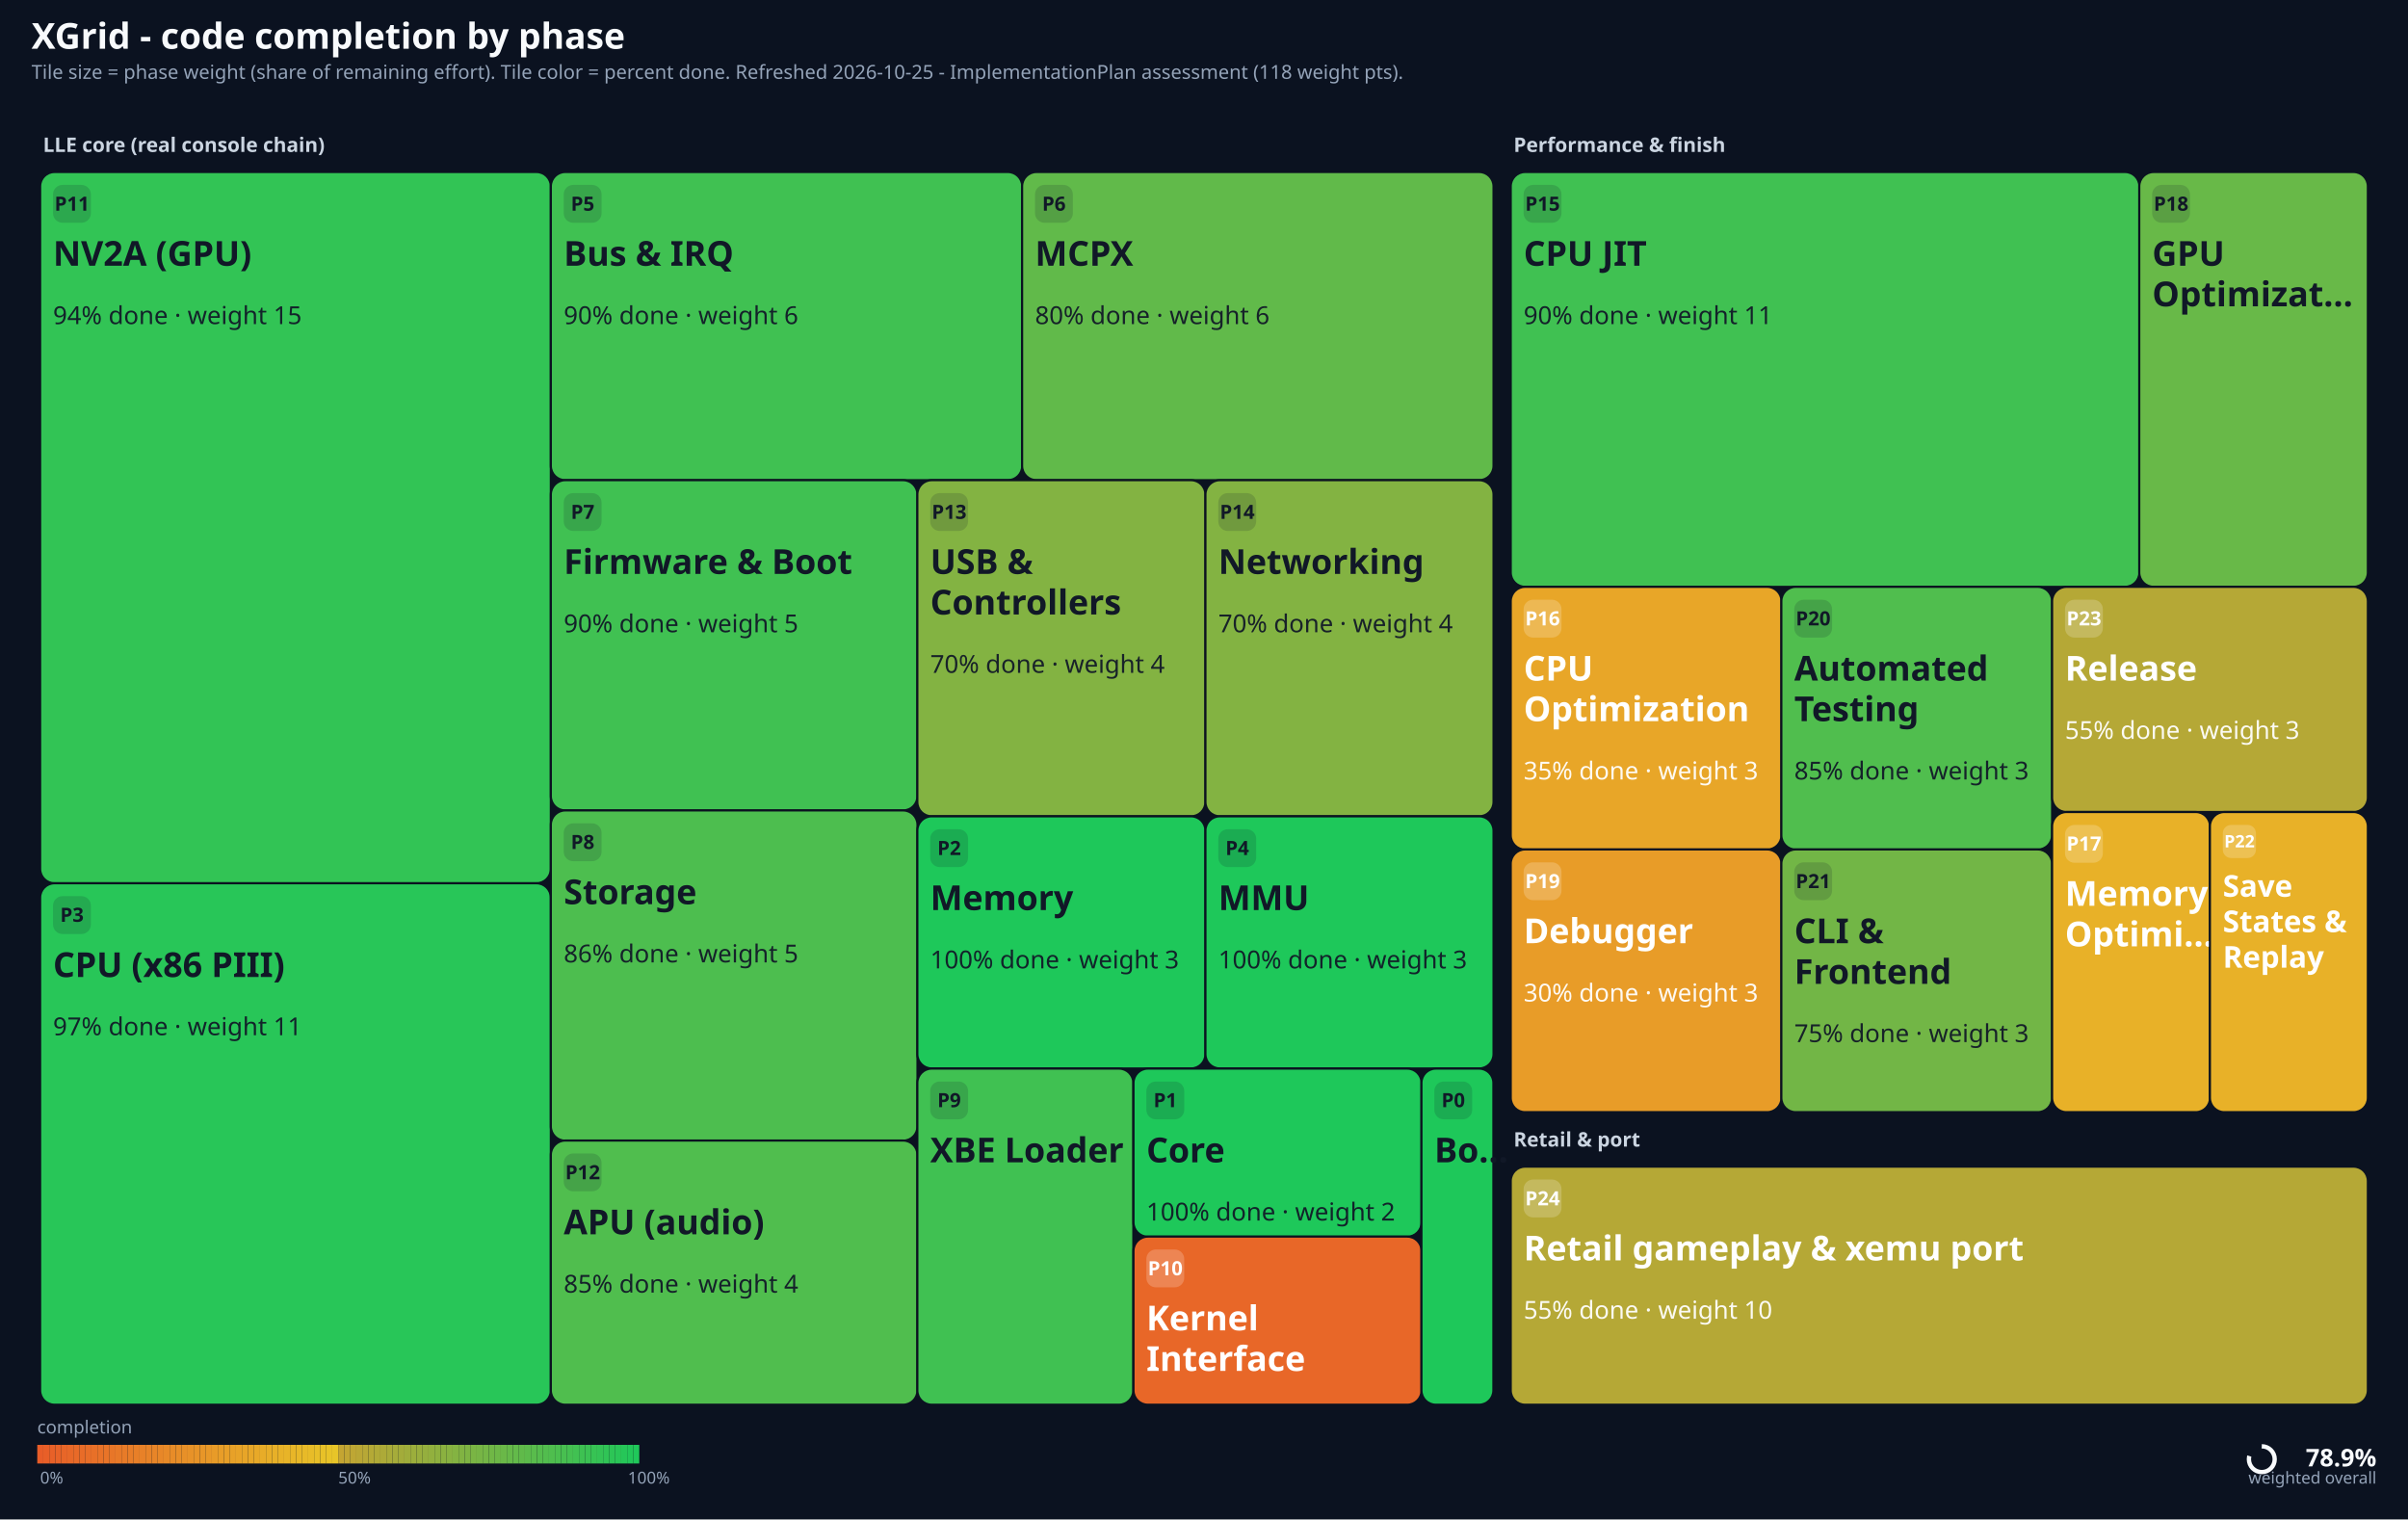
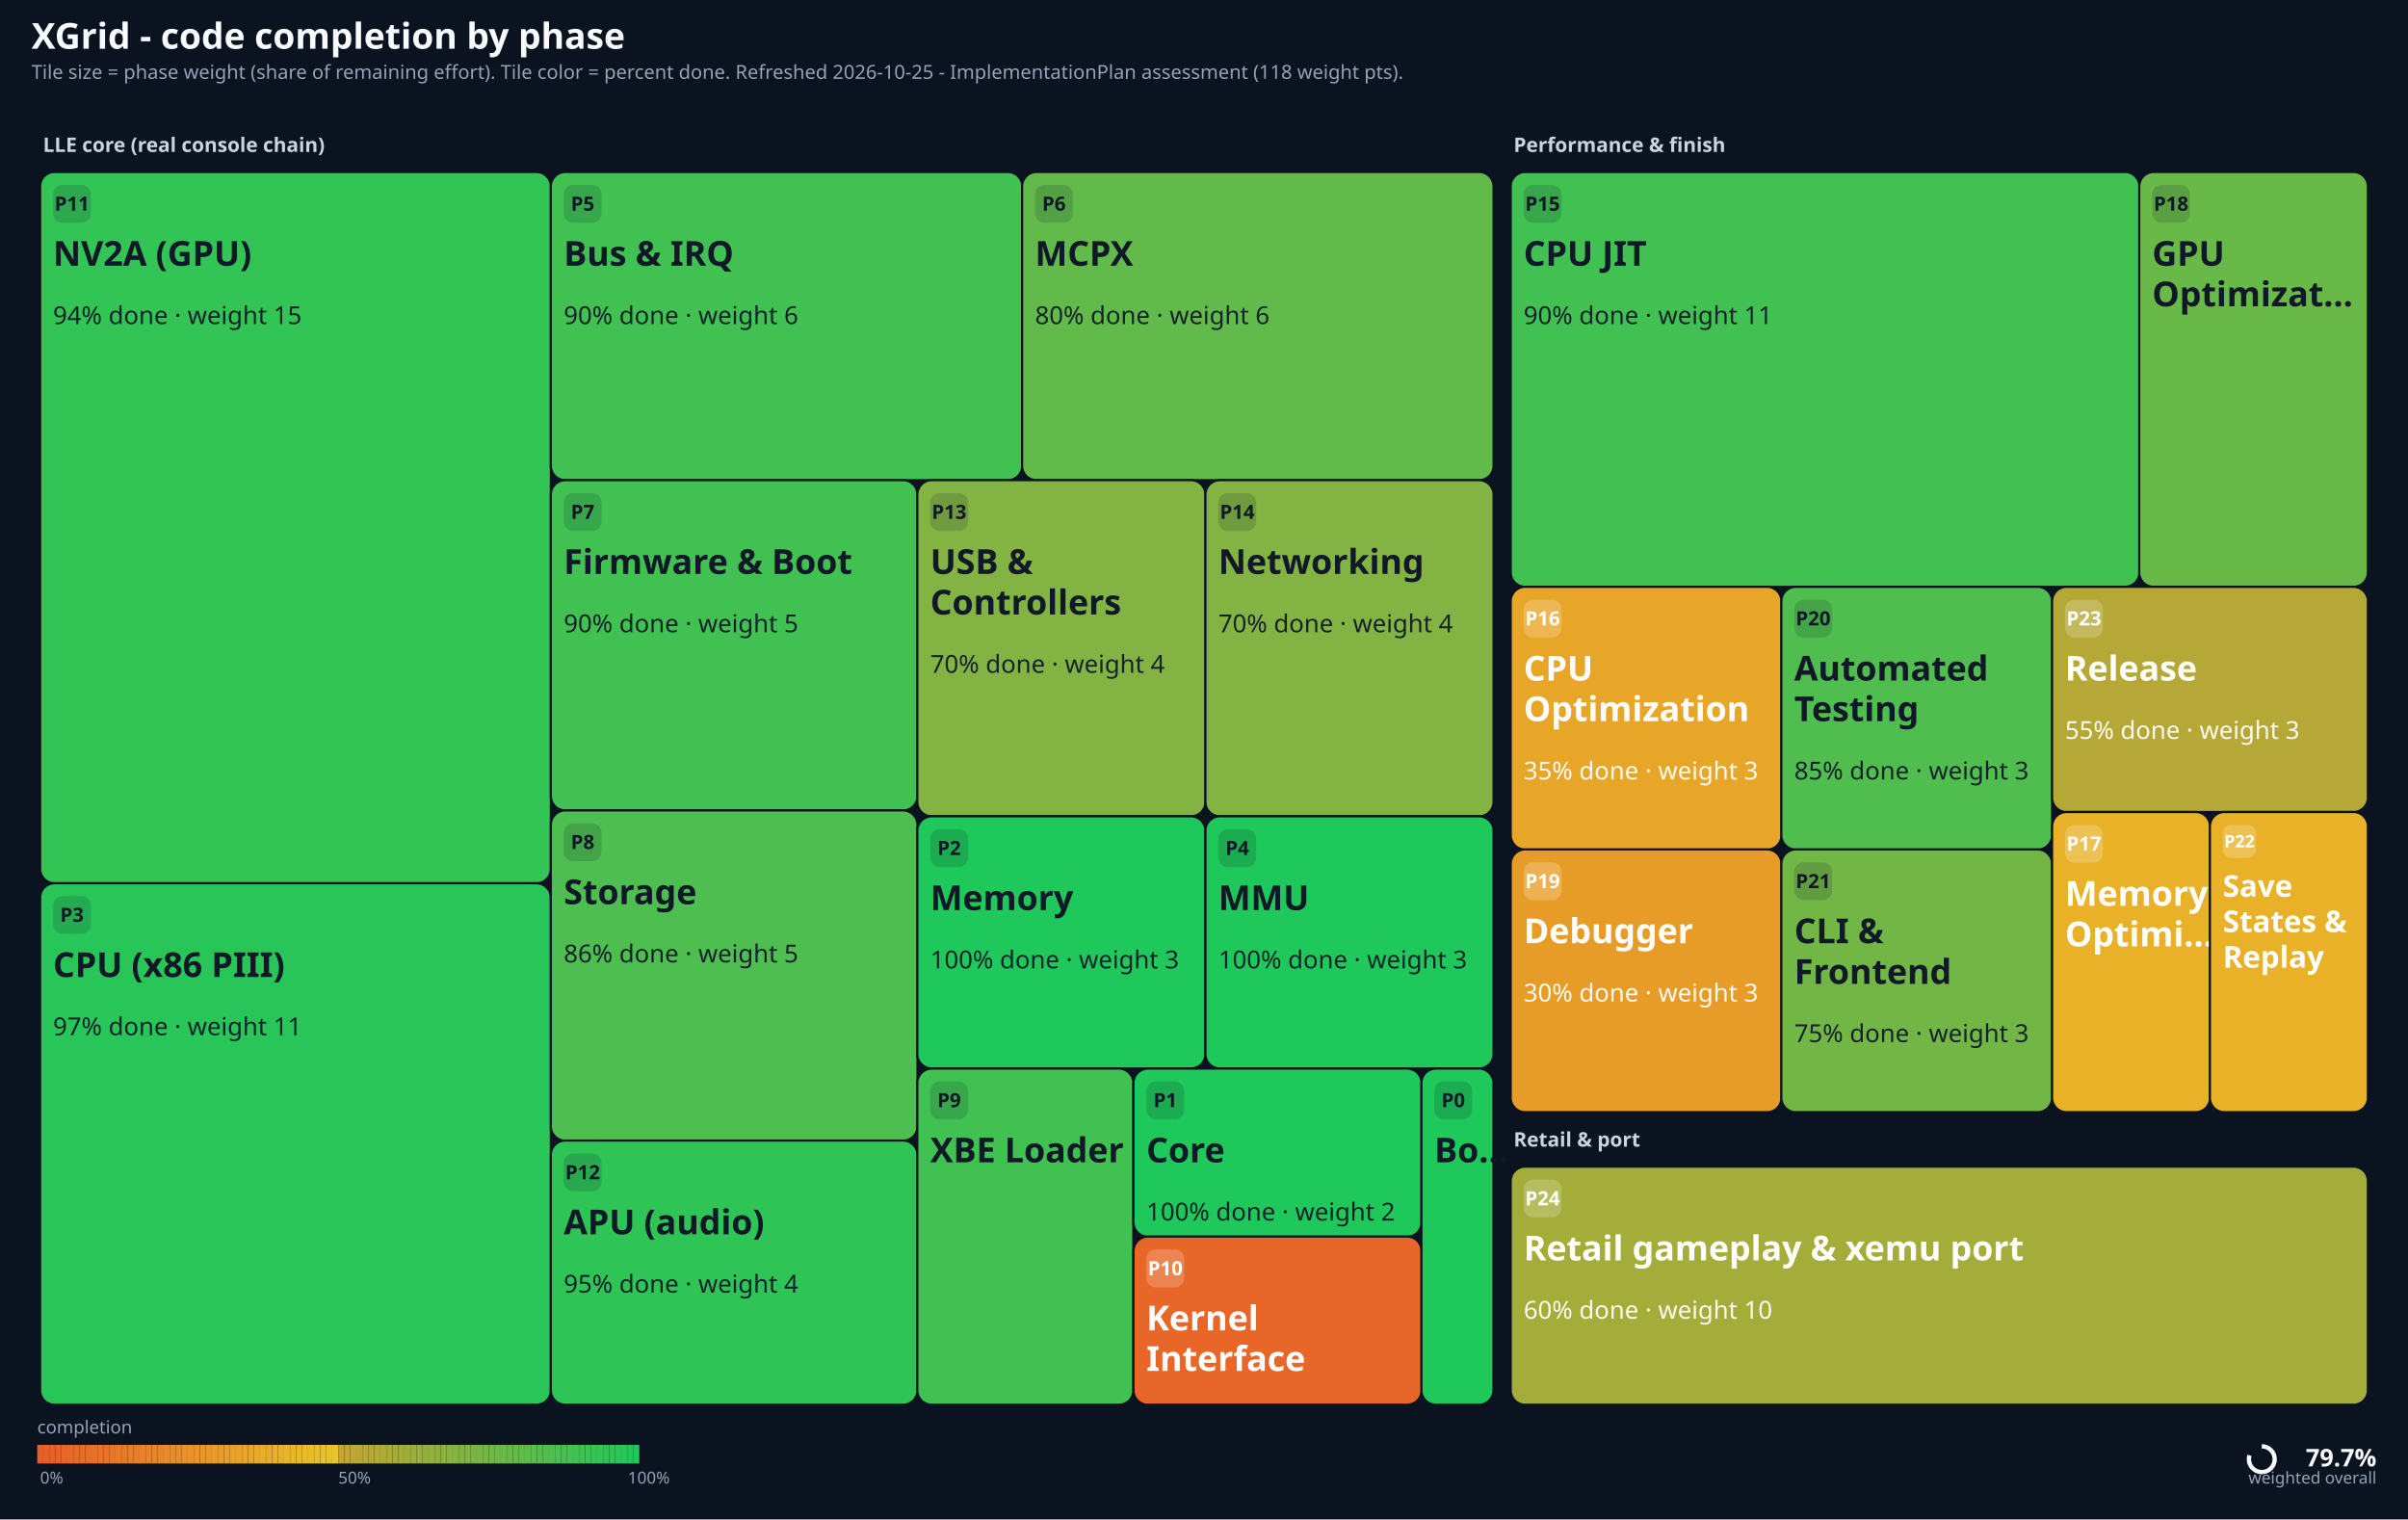
<svg xmlns="http://www.w3.org/2000/svg" width="1680" height="1060" viewBox="0 0 1680 1060" font-family="Segoe UI, Segoe UI Emoji, sans-serif">
  <rect width="1680" height="1060" fill="#0B1220" />
  <text x="22" y="34" font-size="25" font-weight="700" fill="#F8FAFC">XGrid - code completion by phase</text>
  <text x="22" y="55" font-size="13.5" fill="#94A3B8">Tile size = phase weight (share of remaining effort). Tile color = percent done. Refreshed 2026-10-25 - ImplementationPlan assessment (118 weight pts).</text>
  <text x="30" y="106" font-size="14" font-weight="700" fill="#CBD5E1">LLE core (real console chain)</text>
  <text x="1056" y="106" font-size="14" font-weight="700" fill="#CBD5E1">Performance &amp; finish</text>
  <text x="1056" y="799.9" font-size="14" font-weight="700" fill="#CBD5E1">Retail &amp; port</text>
  <g class="tile" data-p="11" data-name="NV2A (GPU)" data-done="94" data-weight="15">
    <rect x="28" y="120" width="356.3" height="496.2" rx="10" fill="#32C455" stroke="#0B1220" stroke-width="1.5" />
    <rect x="37" y="129" width="26.4" height="26.4" rx="6.6" fill="rgba(17,24,39,0.16)" />
    <text x="50.2" y="147" font-size="13.7" font-weight="700" fill="#111827" text-anchor="middle">P11</text>
    <text x="37" y="185.4" font-size="24" font-weight="700" fill="#111827">NV2A (GPU)</text>
    <text x="37" y="226.1" font-size="17.3" opacity="0.94" fill="#111827">94% done · weight 15</text>
  </g>
  <g class="tile" data-p="3" data-name="CPU (x86 PIII)" data-done="97" data-weight="11">
    <rect x="28" y="616.2" width="356.3" height="363.8" rx="10" fill="#28C658" stroke="#0B1220" stroke-width="1.5" />
    <rect x="37" y="625.2" width="26.4" height="26.4" rx="6.6" fill="rgba(17,24,39,0.16)" />
    <text x="50.2" y="643.1" font-size="13.7" font-weight="700" fill="#111827" text-anchor="middle">P3</text>
    <text x="37" y="681.6" font-size="24" font-weight="700" fill="#111827">CPU (x86 PIII)</text>
    <text x="37" y="722.2" font-size="17.3" opacity="0.94" fill="#111827">97% done · weight 11</text>
  </g>
  <g class="tile" data-p="5" data-name="Bus &amp; IRQ" data-done="90" data-weight="6">
    <rect x="384.3" y="120" width="328.9" height="215" rx="10" fill="#40C152" stroke="#0B1220" stroke-width="1.5" />
    <rect x="393.3" y="129" width="26.4" height="26.4" rx="6.6" fill="rgba(17,24,39,0.16)" />
    <text x="406.5" y="147" font-size="13.7" font-weight="700" fill="#111827" text-anchor="middle">P5</text>
    <text x="393.3" y="185.4" font-size="24" font-weight="700" fill="#111827">Bus &amp; IRQ</text>
    <text x="393.3" y="226.1" font-size="17.3" opacity="0.94" fill="#111827">90% done · weight 6</text>
  </g>
  <g class="tile" data-p="6" data-name="MCPX" data-done="80" data-weight="6">
    <rect x="713.1" y="120" width="328.9" height="215" rx="10" fill="#61BA4A" stroke="#0B1220" stroke-width="1.5" />
    <rect x="722.1" y="129" width="26.4" height="26.4" rx="6.6" fill="rgba(17,24,39,0.16)" />
    <text x="735.3" y="147" font-size="13.7" font-weight="700" fill="#111827" text-anchor="middle">P6</text>
    <text x="722.1" y="185.4" font-size="24" font-weight="700" fill="#111827">MCPX</text>
    <text x="722.1" y="226.1" font-size="17.3" opacity="0.94" fill="#111827">80% done · weight 6</text>
  </g>
  <g class="tile" data-p="7" data-name="Firmware &amp; Boot" data-done="90" data-weight="5">
    <rect x="384.3" y="335" width="255.8" height="230.4" rx="10" fill="#40C152" stroke="#0B1220" stroke-width="1.5" />
    <rect x="393.3" y="344" width="26.4" height="26.4" rx="6.6" fill="rgba(17,24,39,0.16)" />
    <text x="406.5" y="362" font-size="13.7" font-weight="700" fill="#111827" text-anchor="middle">P7</text>
    <text x="393.3" y="400.4" font-size="24" font-weight="700" fill="#111827">Firmware &amp; Boot</text>
    <text x="393.3" y="441.1" font-size="17.3" opacity="0.94" fill="#111827">90% done · weight 5</text>
  </g>
  <g class="tile" data-p="8" data-name="Storage" data-done="86" data-weight="5">
    <rect x="384.3" y="565.4" width="255.8" height="230.4" rx="10" fill="#4DBE4F" stroke="#0B1220" stroke-width="1.5" />
    <rect x="393.3" y="574.4" width="26.4" height="26.4" rx="6.6" fill="rgba(17,24,39,0.16)" />
    <text x="406.5" y="592.3" font-size="13.7" font-weight="700" fill="#111827" text-anchor="middle">P8</text>
    <text x="393.3" y="630.8" font-size="24" font-weight="700" fill="#111827">Storage</text>
    <text x="393.3" y="671.4" font-size="17.3" opacity="0.94" fill="#111827">86% done · weight 5</text>
  </g>
-   <g class="tile" data-p="12" data-name="APU (audio)" data-done="85" data-weight="4">
-     <rect x="384.3" y="795.7" width="255.8" height="184.3" rx="10" fill="#50BE4E" stroke="#0B1220" stroke-width="1.5" />
+   <g class="tile" data-p="12" data-name="APU (audio)" data-done="95" data-weight="4">
+     <rect x="384.3" y="795.7" width="255.8" height="184.3" rx="10" fill="#2FC456" stroke="#0B1220" stroke-width="1.5" />
    <rect x="393.3" y="804.7" width="26.4" height="26.4" rx="6.6" fill="rgba(17,24,39,0.16)" />
    <text x="406.5" y="822.7" font-size="13.7" font-weight="700" fill="#111827" text-anchor="middle">P12</text>
    <text x="393.3" y="861.1" font-size="24" font-weight="700" fill="#111827">APU (audio)</text>
-     <text x="393.3" y="901.8" font-size="17.3" opacity="0.94" fill="#111827">85% done · weight 4</text>
+     <text x="393.3" y="901.8" font-size="17.3" opacity="0.94" fill="#111827">95% done · weight 4</text>
  </g>
  <g class="tile" data-p="13" data-name="USB &amp; Controllers" data-done="70" data-weight="4">
    <rect x="640" y="335" width="201" height="234.5" rx="10" fill="#83B342" stroke="#0B1220" stroke-width="1.5" />
    <rect x="649" y="344" width="26.4" height="26.4" rx="6.6" fill="rgba(17,24,39,0.16)" />
    <text x="662.2" y="362" font-size="13.7" font-weight="700" fill="#111827" text-anchor="middle">P13</text>
    <text x="649" y="400.4" font-size="24" font-weight="700" fill="#111827">USB &amp;</text>
    <text x="649" y="428.7" font-size="24" font-weight="700" fill="#111827">Controllers</text>
    <text x="649" y="469.4" font-size="17.3" opacity="0.94" fill="#111827">70% done · weight 4</text>
  </g>
  <g class="tile" data-p="14" data-name="Networking" data-done="70" data-weight="4">
    <rect x="841" y="335" width="201" height="234.5" rx="10" fill="#83B342" stroke="#0B1220" stroke-width="1.5" />
    <rect x="850" y="344" width="26.4" height="26.4" rx="6.6" fill="rgba(17,24,39,0.16)" />
    <text x="863.2" y="362" font-size="13.7" font-weight="700" fill="#111827" text-anchor="middle">P14</text>
    <text x="850" y="400.4" font-size="24" font-weight="700" fill="#111827">Networking</text>
    <text x="850" y="441.1" font-size="17.3" opacity="0.94" fill="#111827">70% done · weight 4</text>
  </g>
  <g class="tile" data-p="2" data-name="Memory" data-done="100" data-weight="3">
    <rect x="640" y="569.5" width="201" height="175.9" rx="10" fill="#1EC85A" stroke="#0B1220" stroke-width="1.5" />
    <rect x="649" y="578.5" width="26.4" height="26.4" rx="6.6" fill="rgba(17,24,39,0.16)" />
    <text x="662.2" y="596.5" font-size="13.7" font-weight="700" fill="#111827" text-anchor="middle">P2</text>
    <text x="649" y="634.9" font-size="24" font-weight="700" fill="#111827">Memory</text>
    <text x="649" y="675.6" font-size="17.3" opacity="0.94" fill="#111827">100% done · weight 3</text>
  </g>
  <g class="tile" data-p="4" data-name="MMU" data-done="100" data-weight="3">
    <rect x="841" y="569.5" width="201" height="175.9" rx="10" fill="#1EC85A" stroke="#0B1220" stroke-width="1.5" />
    <rect x="850" y="578.5" width="26.4" height="26.4" rx="6.6" fill="rgba(17,24,39,0.16)" />
    <text x="863.2" y="596.5" font-size="13.7" font-weight="700" fill="#111827" text-anchor="middle">P4</text>
    <text x="850" y="634.9" font-size="24" font-weight="700" fill="#111827">MMU</text>
    <text x="850" y="675.6" font-size="17.3" opacity="0.94" fill="#111827">100% done · weight 3</text>
  </g>
  <g class="tile" data-p="9" data-name="XBE Loader" data-done="90" data-weight="3">
    <rect x="640" y="745.5" width="150.7" height="234.5" rx="10" fill="#40C152" stroke="#0B1220" stroke-width="1.5" />
    <rect x="649" y="754.5" width="26.4" height="26.4" rx="6.6" fill="rgba(17,24,39,0.16)" />
    <text x="662.2" y="772.4" font-size="13.7" font-weight="700" fill="#111827" text-anchor="middle">P9</text>
    <text x="649" y="810.9" font-size="24" font-weight="700" fill="#111827">XBE Loader</text>
  </g>
  <g class="tile" data-p="1" data-name="Core" data-done="100" data-weight="2">
    <rect x="790.8" y="745.5" width="201" height="117.3" rx="10" fill="#1EC85A" stroke="#0B1220" stroke-width="1.5" />
    <rect x="799.8" y="754.5" width="26.4" height="26.4" rx="6.6" fill="rgba(17,24,39,0.16)" />
    <text x="813" y="772.4" font-size="13.7" font-weight="700" fill="#111827" text-anchor="middle">P1</text>
    <text x="799.8" y="810.9" font-size="24" font-weight="700" fill="#111827">Core</text>
    <text x="799.8" y="851.5" font-size="17.3" opacity="0.94" fill="#111827">100% done · weight 2</text>
  </g>
  <g class="tile" data-p="10" data-name="Kernel Interface" data-done="5" data-weight="2">
    <rect x="790.8" y="862.7" width="201" height="117.3" rx="10" fill="#E86728" stroke="#0B1220" stroke-width="1.5" />
    <rect x="799.8" y="871.7" width="26.4" height="26.4" rx="6.6" fill="rgba(255,255,255,0.20)" />
    <text x="813" y="889.7" font-size="13.7" font-weight="700" fill="#FFFFFF" text-anchor="middle">P10</text>
    <text x="799.8" y="928.1" font-size="24" font-weight="700" fill="#FFFFFF">Kernel</text>
    <text x="799.8" y="956.4" font-size="24" font-weight="700" fill="#FFFFFF">Interface</text>
  </g>
  <g class="tile" data-p="0" data-name="Bootstrap" data-done="100" data-weight="1">
    <rect x="991.7" y="745.5" width="50.2" height="234.5" rx="10" fill="#1EC85A" stroke="#0B1220" stroke-width="1.5" />
    <rect x="1000.7" y="754.5" width="26.4" height="26.4" rx="6.6" fill="rgba(17,24,39,0.16)" />
    <text x="1013.9" y="772.4" font-size="13.7" font-weight="700" fill="#111827" text-anchor="middle">P0</text>
    <text x="1000.7" y="810.9" font-size="24" font-weight="700" fill="#111827">Bo…</text>
  </g>
  <g class="tile" data-p="15" data-name="CPU JIT" data-done="90" data-weight="11">
    <rect x="1054" y="120" width="438.6" height="289.4" rx="10" fill="#40C152" stroke="#0B1220" stroke-width="1.5" />
    <rect x="1063" y="129" width="26.4" height="26.4" rx="6.6" fill="rgba(17,24,39,0.16)" />
    <text x="1076.2" y="147" font-size="13.7" font-weight="700" fill="#111827" text-anchor="middle">P15</text>
    <text x="1063" y="185.4" font-size="24" font-weight="700" fill="#111827">CPU JIT</text>
    <text x="1063" y="226.1" font-size="17.3" opacity="0.94" fill="#111827">90% done · weight 11</text>
  </g>
  <g class="tile" data-p="18" data-name="GPU Optimization" data-done="78" data-weight="4">
    <rect x="1492.5" y="120" width="159.5" height="289.4" rx="10" fill="#68B948" stroke="#0B1220" stroke-width="1.5" />
    <rect x="1501.5" y="129" width="26.4" height="26.4" rx="6.6" fill="rgba(17,24,39,0.16)" />
    <text x="1514.7" y="147" font-size="13.7" font-weight="700" fill="#111827" text-anchor="middle">P18</text>
    <text x="1501.5" y="185.4" font-size="24" font-weight="700" fill="#111827">GPU</text>
    <text x="1501.5" y="213.7" font-size="24" font-weight="700" fill="#111827">Optimizat…</text>
  </g>
  <g class="tile" data-p="16" data-name="CPU Optimization" data-done="35" data-weight="3">
    <rect x="1054" y="409.4" width="188.9" height="183.3" rx="10" fill="#E8A628" stroke="#0B1220" stroke-width="1.5" />
    <rect x="1063" y="418.4" width="26.4" height="26.4" rx="6.6" fill="rgba(255,255,255,0.20)" />
    <text x="1076.2" y="436.3" font-size="13.7" font-weight="700" fill="#FFFFFF" text-anchor="middle">P16</text>
    <text x="1063" y="474.8" font-size="24" font-weight="700" fill="#FFFFFF">CPU</text>
    <text x="1063" y="503.1" font-size="24" font-weight="700" fill="#FFFFFF">Optimization</text>
    <text x="1063" y="543.8" font-size="17.3" opacity="0.94" fill="#FFFFFF">35% done · weight 3</text>
  </g>
  <g class="tile" data-p="19" data-name="Debugger" data-done="30" data-weight="3">
    <rect x="1054" y="592.6" width="188.9" height="183.3" rx="10" fill="#E89C28" stroke="#0B1220" stroke-width="1.5" />
    <rect x="1063" y="601.6" width="26.4" height="26.4" rx="6.6" fill="rgba(255,255,255,0.20)" />
    <text x="1076.2" y="619.6" font-size="13.7" font-weight="700" fill="#FFFFFF" text-anchor="middle">P19</text>
    <text x="1063" y="658" font-size="24" font-weight="700" fill="#FFFFFF">Debugger</text>
    <text x="1063" y="698.7" font-size="17.3" opacity="0.94" fill="#FFFFFF">30% done · weight 3</text>
  </g>
  <g class="tile" data-p="20" data-name="Automated Testing" data-done="85" data-weight="3">
    <rect x="1242.8" y="409.4" width="188.9" height="183.3" rx="10" fill="#50BE4E" stroke="#0B1220" stroke-width="1.5" />
    <rect x="1251.8" y="418.4" width="26.4" height="26.4" rx="6.6" fill="rgba(17,24,39,0.16)" />
    <text x="1265" y="436.3" font-size="13.7" font-weight="700" fill="#111827" text-anchor="middle">P20</text>
    <text x="1251.8" y="474.8" font-size="24" font-weight="700" fill="#111827">Automated</text>
    <text x="1251.8" y="503.1" font-size="24" font-weight="700" fill="#111827">Testing</text>
    <text x="1251.8" y="543.8" font-size="17.3" opacity="0.94" fill="#111827">85% done · weight 3</text>
  </g>
  <g class="tile" data-p="21" data-name="CLI &amp; Frontend" data-done="75" data-weight="3">
    <rect x="1242.8" y="592.6" width="188.9" height="183.3" rx="10" fill="#72B646" stroke="#0B1220" stroke-width="1.5" />
    <rect x="1251.8" y="601.6" width="26.4" height="26.4" rx="6.6" fill="rgba(17,24,39,0.16)" />
    <text x="1265" y="619.6" font-size="13.7" font-weight="700" fill="#111827" text-anchor="middle">P21</text>
    <text x="1251.8" y="658" font-size="24" font-weight="700" fill="#111827">CLI &amp;</text>
    <text x="1251.8" y="686.4" font-size="24" font-weight="700" fill="#111827">Frontend</text>
    <text x="1251.8" y="727" font-size="17.3" opacity="0.94" fill="#111827">75% done · weight 3</text>
  </g>
  <g class="tile" data-p="23" data-name="Release" data-done="55" data-weight="3">
    <rect x="1431.7" y="409.4" width="220.3" height="157.1" rx="10" fill="#B5A836" stroke="#0B1220" stroke-width="1.5" />
    <rect x="1440.7" y="418.4" width="26.4" height="26.4" rx="6.6" fill="rgba(255,255,255,0.20)" />
    <text x="1453.9" y="436.3" font-size="13.7" font-weight="700" fill="#FFFFFF" text-anchor="middle">P23</text>
    <text x="1440.7" y="474.8" font-size="24" font-weight="700" fill="#FFFFFF">Release</text>
    <text x="1440.7" y="515.5" font-size="17.3" opacity="0.94" fill="#FFFFFF">55% done · weight 3</text>
  </g>
  <g class="tile" data-p="17" data-name="Memory Optimization" data-done="40" data-weight="2">
    <rect x="1431.7" y="566.5" width="110.2" height="209.4" rx="10" fill="#E8B128" stroke="#0B1220" stroke-width="1.5" />
    <rect x="1440.7" y="575.5" width="26.4" height="26.4" rx="6.6" fill="rgba(255,255,255,0.20)" />
    <text x="1453.9" y="593.4" font-size="13.7" font-weight="700" fill="#FFFFFF" text-anchor="middle">P17</text>
    <text x="1440.7" y="631.9" font-size="24" font-weight="700" fill="#FFFFFF">Memory</text>
    <text x="1440.7" y="660.2" font-size="24" font-weight="700" fill="#FFFFFF">Optimi…</text>
  </g>
  <g class="tile" data-p="22" data-name="Save States &amp; Replay" data-done="40" data-weight="2">
    <rect x="1541.8" y="566.5" width="110.2" height="209.4" rx="10" fill="#E8B128" stroke="#0B1220" stroke-width="1.5" />
    <rect x="1550.8" y="575.5" width="23.1" height="23.1" rx="5.8" fill="rgba(255,255,255,0.20)" />
    <text x="1562.4" y="591.2" font-size="12" font-weight="700" fill="#FFFFFF" text-anchor="middle">P22</text>
    <text x="1550.8" y="625.6" font-size="21" font-weight="700" fill="#FFFFFF">Save</text>
    <text x="1550.8" y="650.3" font-size="21" font-weight="700" fill="#FFFFFF">States &amp;</text>
    <text x="1550.8" y="675.1" font-size="21" font-weight="700" fill="#FFFFFF">Replay</text>
  </g>
-   <g class="tile" data-p="24" data-name="Retail gameplay &amp; xemu port" data-done="55" data-weight="10">
-     <rect x="1054" y="813.9" width="598" height="166.1" rx="10" fill="#B5A836" stroke="#0B1220" stroke-width="1.5" />
+   <g class="tile" data-p="24" data-name="Retail gameplay &amp; xemu port" data-done="60" data-weight="10">
+     <rect x="1054" y="813.9" width="598" height="166.1" rx="10" fill="#A4AC3A" stroke="#0B1220" stroke-width="1.5" />
    <rect x="1063" y="822.9" width="26.4" height="26.4" rx="6.6" fill="rgba(255,255,255,0.20)" />
    <text x="1076.2" y="840.9" font-size="13.7" font-weight="700" fill="#FFFFFF" text-anchor="middle">P24</text>
    <text x="1063" y="879.3" font-size="24" font-weight="700" fill="#FFFFFF">Retail gameplay &amp; xemu port</text>
-     <text x="1063" y="920" font-size="17.3" opacity="0.94" fill="#FFFFFF">55% done · weight 10</text>
+     <text x="1063" y="920" font-size="17.3" opacity="0.94" fill="#FFFFFF">60% done · weight 10</text>
  </g>
  <text x="26" y="1000" font-size="12.5" fill="#94A3B8">completion</text>
  <rect x="26" y="1008" width="4.2" height="13" fill="#E85D28" />
  <rect x="30.2" y="1008" width="4.2" height="13" fill="#E85F28" />
  <rect x="34.4" y="1008" width="4.2" height="13" fill="#E86128" />
  <rect x="38.6" y="1008" width="4.2" height="13" fill="#E86328" />
  <rect x="42.8" y="1008" width="4.2" height="13" fill="#E86628" />
  <rect x="47" y="1008" width="4.2" height="13" fill="#E86828" />
  <rect x="51.2" y="1008" width="4.2" height="13" fill="#E86A28" />
  <rect x="55.4" y="1008" width="4.2" height="13" fill="#E86C28" />
  <rect x="59.6" y="1008" width="4.2" height="13" fill="#E86E28" />
  <rect x="63.8" y="1008" width="4.2" height="13" fill="#E87028" />
  <rect x="68" y="1008" width="4.2" height="13" fill="#E87228" />
  <rect x="72.2" y="1008" width="4.2" height="13" fill="#E87428" />
  <rect x="76.4" y="1008" width="4.2" height="13" fill="#E87628" />
  <rect x="80.6" y="1008" width="4.2" height="13" fill="#E87928" />
  <rect x="84.8" y="1008" width="4.2" height="13" fill="#E87B28" />
  <rect x="89" y="1008" width="4.2" height="13" fill="#E87D28" />
  <rect x="93.2" y="1008" width="4.2" height="13" fill="#E87F28" />
  <rect x="97.4" y="1008" width="4.2" height="13" fill="#E88128" />
  <rect x="101.6" y="1008" width="4.2" height="13" fill="#E88328" />
  <rect x="105.8" y="1008" width="4.2" height="13" fill="#E88528" />
  <rect x="110" y="1008" width="4.2" height="13" fill="#E88728" />
  <rect x="114.2" y="1008" width="4.2" height="13" fill="#E88A28" />
  <rect x="118.4" y="1008" width="4.2" height="13" fill="#E88C28" />
  <rect x="122.6" y="1008" width="4.2" height="13" fill="#E88E28" />
  <rect x="126.8" y="1008" width="4.2" height="13" fill="#E89028" />
  <rect x="131" y="1008" width="4.2" height="13" fill="#E89228" />
  <rect x="135.2" y="1008" width="4.2" height="13" fill="#E89428" />
  <rect x="139.4" y="1008" width="4.2" height="13" fill="#E89628" />
  <rect x="143.6" y="1008" width="4.2" height="13" fill="#E89828" />
  <rect x="147.8" y="1008" width="4.2" height="13" fill="#E89B28" />
  <rect x="152" y="1008" width="4.2" height="13" fill="#E89D28" />
  <rect x="156.2" y="1008" width="4.2" height="13" fill="#E89F28" />
  <rect x="160.4" y="1008" width="4.2" height="13" fill="#E8A128" />
  <rect x="164.6" y="1008" width="4.2" height="13" fill="#E8A328" />
  <rect x="168.8" y="1008" width="4.2" height="13" fill="#E8A528" />
  <rect x="173" y="1008" width="4.2" height="13" fill="#E8A728" />
  <rect x="177.2" y="1008" width="4.2" height="13" fill="#E8A928" />
  <rect x="181.4" y="1008" width="4.2" height="13" fill="#E8AC28" />
  <rect x="185.6" y="1008" width="4.2" height="13" fill="#E8AE28" />
  <rect x="189.8" y="1008" width="4.2" height="13" fill="#E8B028" />
  <rect x="194" y="1008" width="4.2" height="13" fill="#E8B228" />
  <rect x="198.2" y="1008" width="4.2" height="13" fill="#E8B428" />
  <rect x="202.4" y="1008" width="4.2" height="13" fill="#E8B628" />
  <rect x="206.6" y="1008" width="4.2" height="13" fill="#E8B828" />
  <rect x="210.8" y="1008" width="4.2" height="13" fill="#E8BA28" />
  <rect x="215" y="1008" width="4.2" height="13" fill="#E8BC28" />
  <rect x="219.2" y="1008" width="4.2" height="13" fill="#E8BF28" />
  <rect x="223.4" y="1008" width="4.2" height="13" fill="#E8C128" />
  <rect x="227.6" y="1008" width="4.2" height="13" fill="#E8C328" />
  <rect x="231.8" y="1008" width="4.2" height="13" fill="#E8C528" />
  <rect x="236" y="1008" width="4.2" height="13" fill="#C4A532" />
  <rect x="240.2" y="1008" width="4.2" height="13" fill="#C1A633" />
  <rect x="244.4" y="1008" width="4.2" height="13" fill="#BEA734" />
  <rect x="248.6" y="1008" width="4.2" height="13" fill="#BAA735" />
  <rect x="252.8" y="1008" width="4.2" height="13" fill="#B7A836" />
  <rect x="257" y="1008" width="4.2" height="13" fill="#B4A936" />
  <rect x="261.2" y="1008" width="4.2" height="13" fill="#B0AA37" />
  <rect x="265.4" y="1008" width="4.2" height="13" fill="#ADAA38" />
  <rect x="269.6" y="1008" width="4.2" height="13" fill="#A9AB39" />
  <rect x="273.8" y="1008" width="4.2" height="13" fill="#A6AC3A" />
  <rect x="278" y="1008" width="4.2" height="13" fill="#A3AC3A" />
  <rect x="282.2" y="1008" width="4.2" height="13" fill="#9FAD3B" />
  <rect x="286.4" y="1008" width="4.2" height="13" fill="#9CAE3C" />
  <rect x="290.6" y="1008" width="4.2" height="13" fill="#99AE3D" />
  <rect x="294.8" y="1008" width="4.2" height="13" fill="#95AF3E" />
  <rect x="299" y="1008" width="4.2" height="13" fill="#92B03E" />
  <rect x="303.2" y="1008" width="4.2" height="13" fill="#8FB13F" />
  <rect x="307.4" y="1008" width="4.2" height="13" fill="#8BB140" />
  <rect x="311.6" y="1008" width="4.2" height="13" fill="#88B241" />
  <rect x="315.8" y="1008" width="4.2" height="13" fill="#84B342" />
  <rect x="320" y="1008" width="4.2" height="13" fill="#81B342" />
  <rect x="324.2" y="1008" width="4.2" height="13" fill="#7EB443" />
  <rect x="328.4" y="1008" width="4.2" height="13" fill="#7AB544" />
  <rect x="332.6" y="1008" width="4.2" height="13" fill="#77B545" />
  <rect x="336.8" y="1008" width="4.2" height="13" fill="#74B646" />
  <rect x="341" y="1008" width="4.2" height="13" fill="#70B746" />
  <rect x="345.2" y="1008" width="4.2" height="13" fill="#6DB847" />
  <rect x="349.4" y="1008" width="4.2" height="13" fill="#6AB848" />
  <rect x="353.6" y="1008" width="4.2" height="13" fill="#66B949" />
  <rect x="357.8" y="1008" width="4.2" height="13" fill="#63BA4A" />
  <rect x="362" y="1008" width="4.2" height="13" fill="#60BA4A" />
  <rect x="366.2" y="1008" width="4.2" height="13" fill="#5CBB4B" />
  <rect x="370.4" y="1008" width="4.2" height="13" fill="#59BC4C" />
  <rect x="374.6" y="1008" width="4.2" height="13" fill="#55BC4D" />
  <rect x="378.8" y="1008" width="4.2" height="13" fill="#52BD4E" />
  <rect x="383" y="1008" width="4.2" height="13" fill="#4FBE4E" />
  <rect x="387.2" y="1008" width="4.2" height="13" fill="#4BBF4F" />
  <rect x="391.4" y="1008" width="4.2" height="13" fill="#48BF50" />
  <rect x="395.6" y="1008" width="4.2" height="13" fill="#45C051" />
  <rect x="399.8" y="1008" width="4.2" height="13" fill="#41C152" />
  <rect x="404" y="1008" width="4.2" height="13" fill="#3EC152" />
  <rect x="408.2" y="1008" width="4.2" height="13" fill="#3BC253" />
  <rect x="412.4" y="1008" width="4.2" height="13" fill="#37C354" />
  <rect x="416.6" y="1008" width="4.2" height="13" fill="#34C355" />
  <rect x="420.8" y="1008" width="4.2" height="13" fill="#30C456" />
  <rect x="425" y="1008" width="4.2" height="13" fill="#2DC556" />
  <rect x="429.2" y="1008" width="4.2" height="13" fill="#2AC657" />
  <rect x="433.4" y="1008" width="4.2" height="13" fill="#26C658" />
  <rect x="437.6" y="1008" width="4.2" height="13" fill="#23C759" />
  <rect x="441.8" y="1008" width="4.2" height="13" fill="#20C85A" />
  <text x="28" y="1035" font-size="11.5" fill="#94A3B8">0%</text>
  <text x="236" y="1035" font-size="11.5" fill="#94A3B8">50%</text>
  <text x="438" y="1035" font-size="11.5" fill="#94A3B8">100%</text>
-   <circle cx="1578" cy="1018" r="9" fill="none" stroke="#F8FAFC" stroke-width="3" stroke-dasharray="44.6 11.9" transform="rotate(-90 1578 1018)" />
-   <text x="1658" y="1023" font-size="17" font-weight="700" fill="#F8FAFC" text-anchor="end">78.9%</text>
+   <circle cx="1578" cy="1018" r="9" fill="none" stroke="#F8FAFC" stroke-width="3" stroke-dasharray="45.1 11.5" transform="rotate(-90 1578 1018)" />
+   <text x="1658" y="1023" font-size="17" font-weight="700" fill="#F8FAFC" text-anchor="end">79.7%</text>
  <text x="1658" y="1035" font-size="11.5" fill="#94A3B8" text-anchor="end">weighted overall</text>
</svg>
